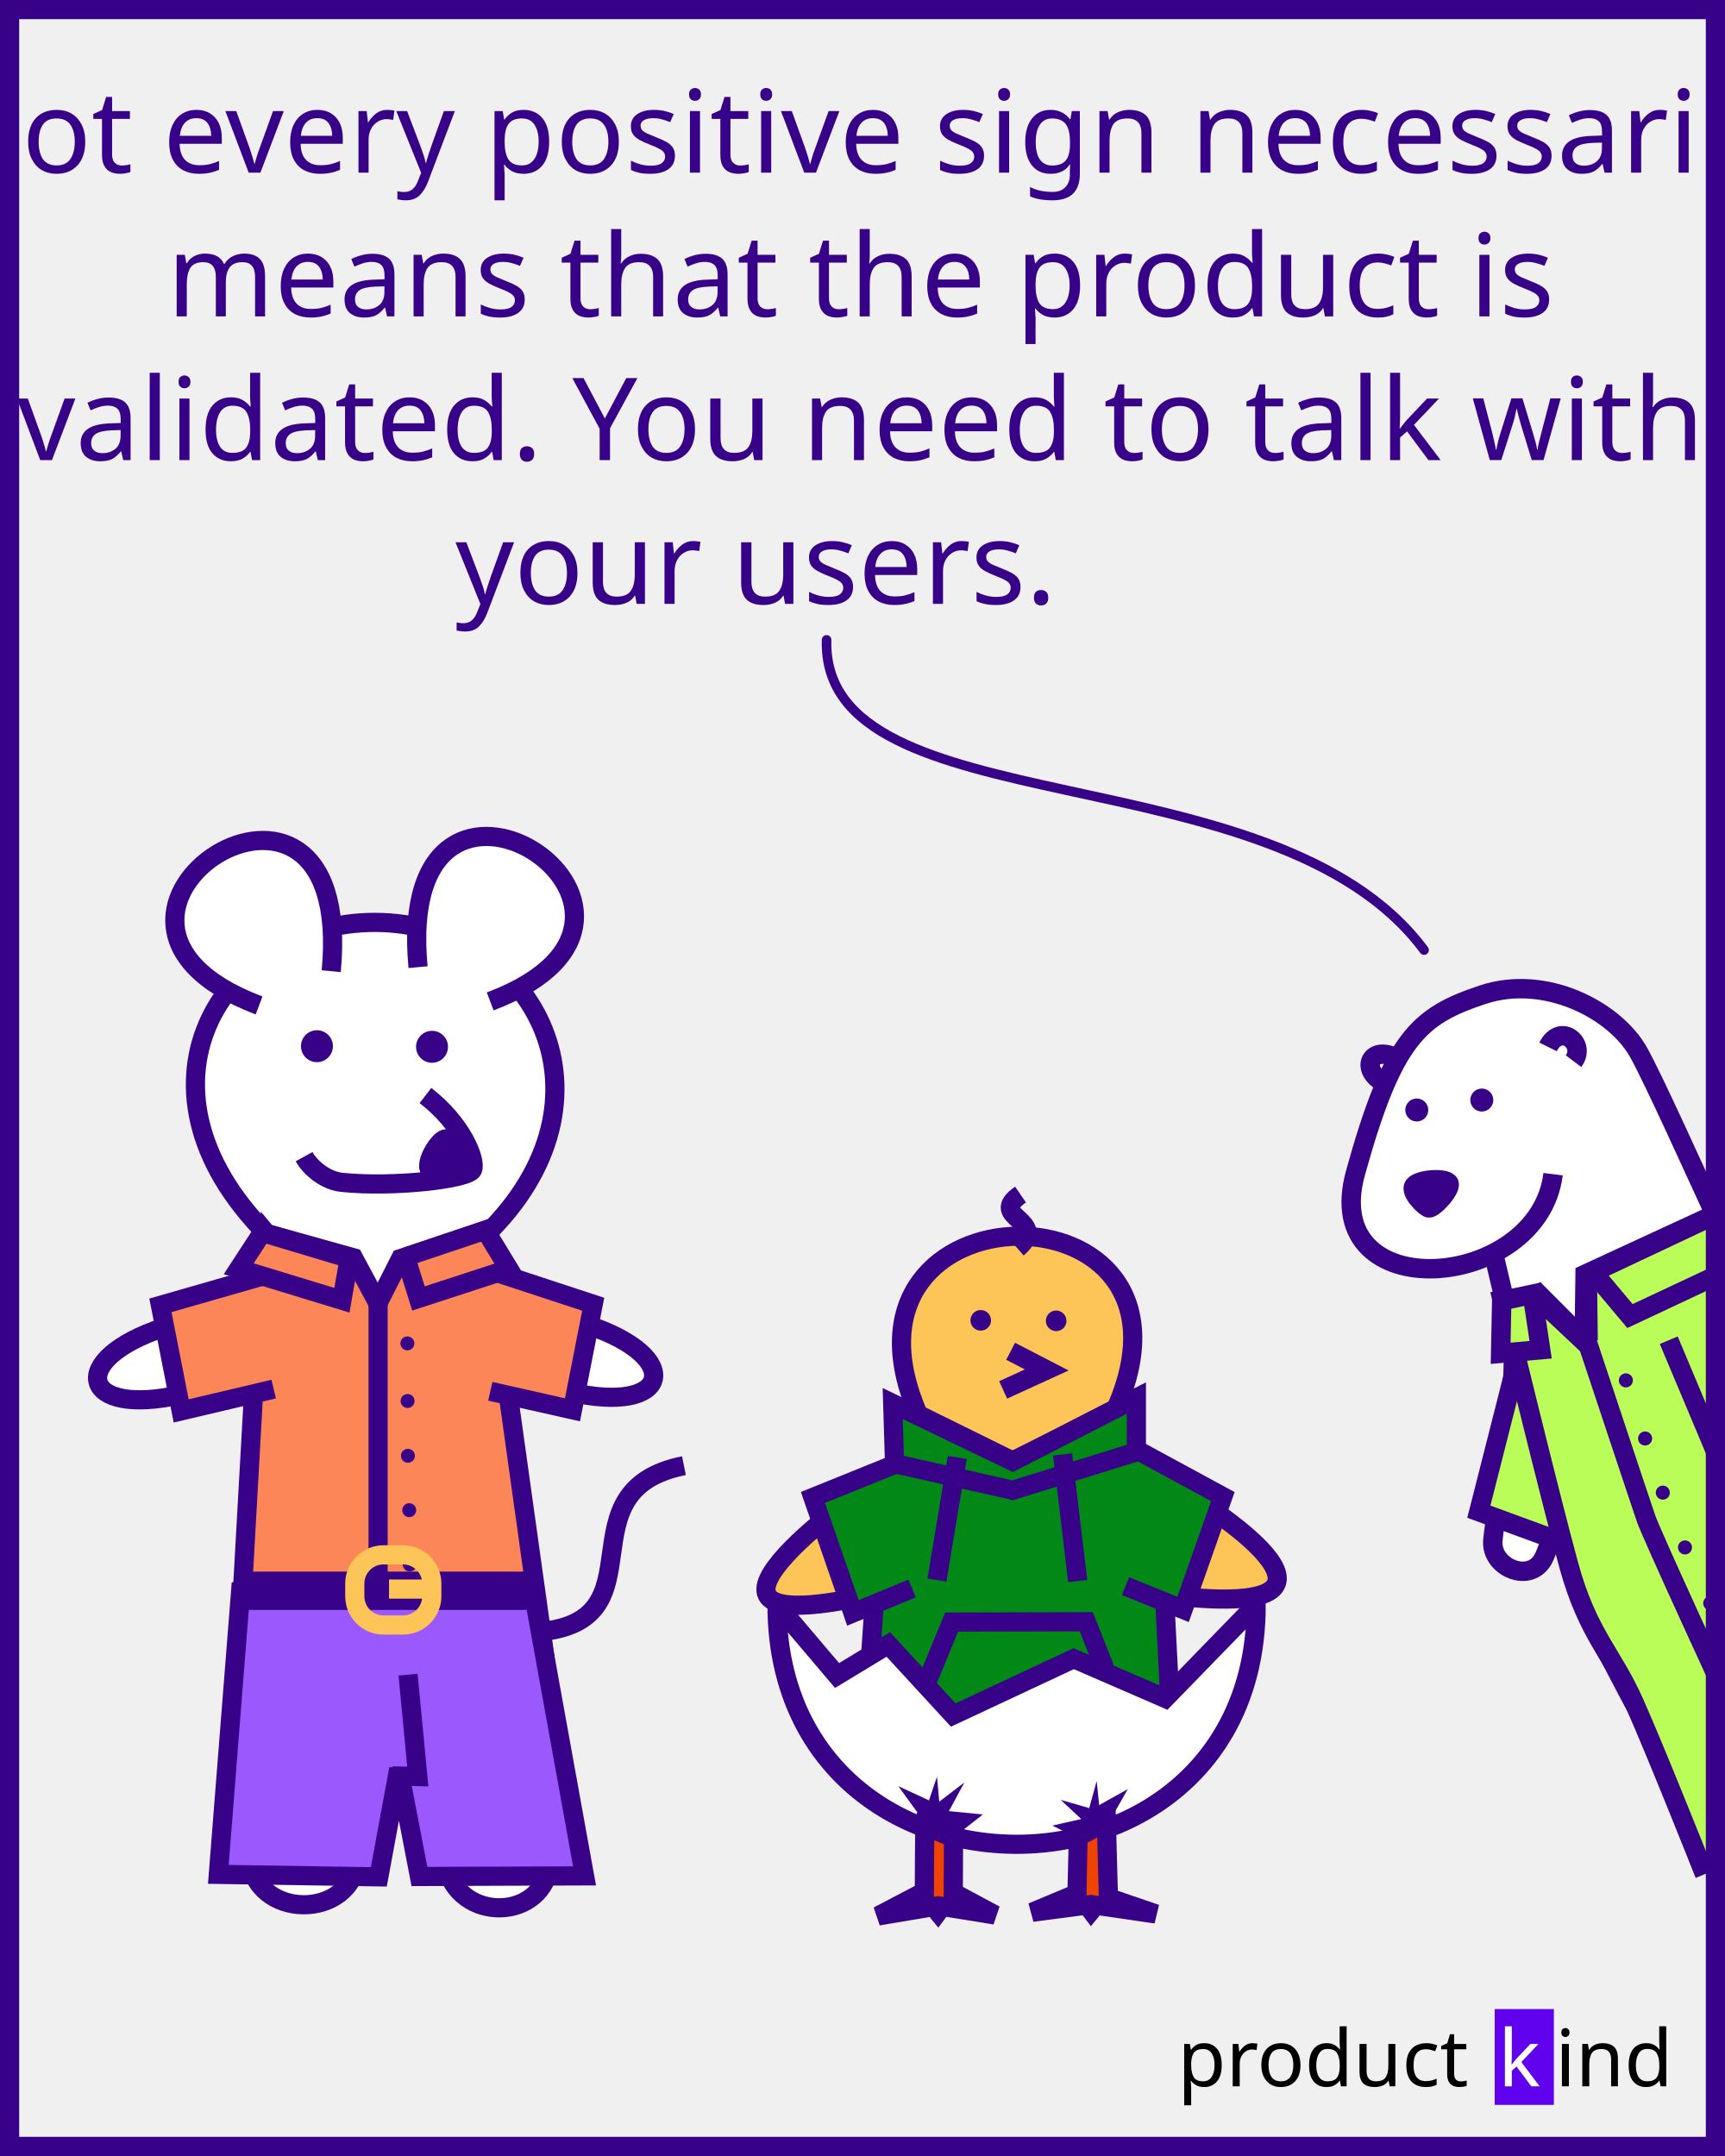
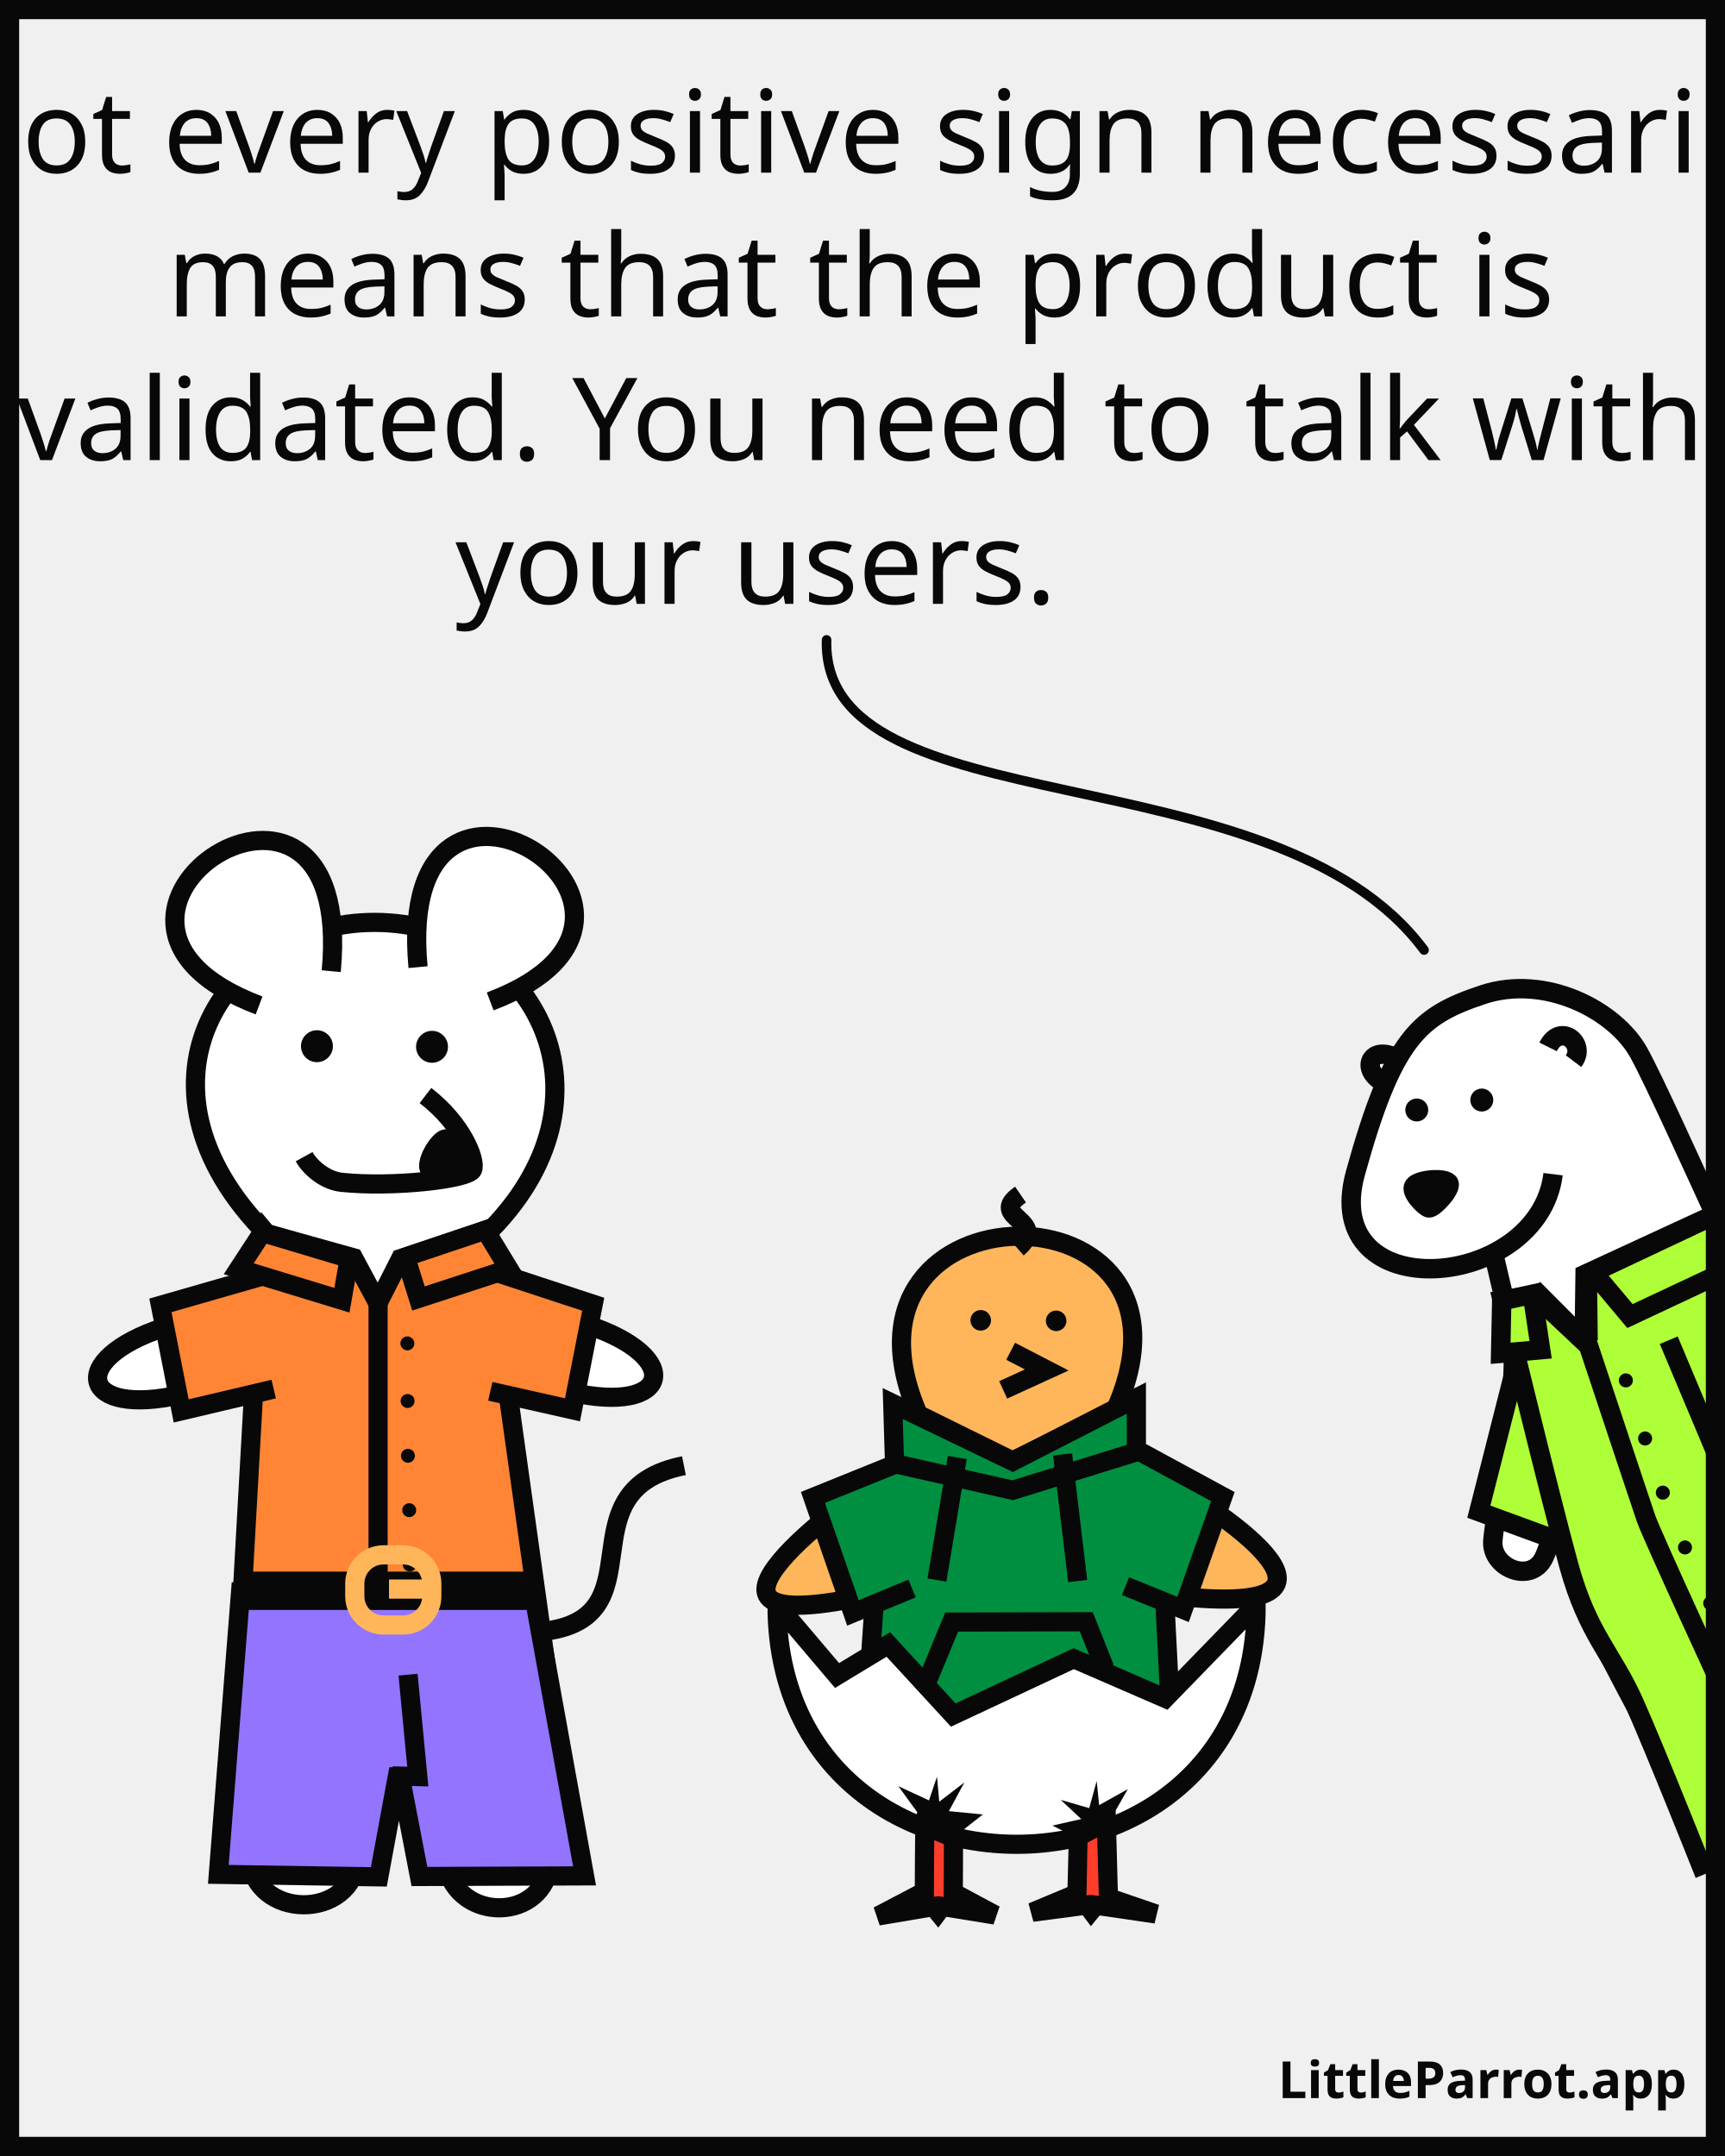
<svg xmlns="http://www.w3.org/2000/svg" width="1080" height="1350" viewBox="0 0 285.75 357.188" version="1.1" id="svg1">
  <defs id="defs1">
    <rect x="337.606" y="293.087" width="868.13" height="871.84" id="rect26" />
    <rect x="358.011" y="335.751" width="877.405" height="734.572" id="rect25" />
    <rect x="418.448" y="244.753" width="748.074" height="801.367" id="rect16" />
    <clipPath clipPathUnits="userSpaceOnUse" id="clipPath3">
-       <rect style="fill:#370188;stroke:#370188;stroke-width:3.175" id="rect4" width="387.914" height="225.631" x="-131.677" y="-44.13" ry="1.595" />
+       <rect style="fill:#080809;stroke:#080809;stroke-width:3.175" id="rect4" width="387.914" height="225.631" x="-131.677" y="-44.13" ry="1.595" />
    </clipPath>
    <clipPath clipPathUnits="userSpaceOnUse" id="clipPath1">
-       <rect style="fill:none;fill-opacity:1;fill-rule:nonzero;stroke:#370188;stroke-width:1;stroke-dasharray:none;stroke-opacity:1" id="rect1" width="89" height="111.5" x="-43.911" y="-23.921" transform="rotate(21.05642)" />
+       <rect style="fill:none;fill-opacity:1;fill-rule:nonzero;stroke:#080809;stroke-width:1;stroke-dasharray:none;stroke-opacity:1" id="rect1" width="89" height="111.5" x="-43.911" y="-23.921" transform="rotate(21.05642)" />
    </clipPath>
  </defs>
  <g id="layer1">
-     <g id="g1">
-       <rect width="9.802" height="15.875" rx="0" ry="0" fill="#6002ee" stroke-width="0" id="rect1-3-4-39-4-2-0-5-6" x="247.601" y="332.846" />
-       <text font-family="Montserrat" font-size="465.256px" font-weight="200" stroke-width="0" fill="#33333" id="text3-0-3-6-4-3-4-3-7-8" x="257.784" y="345.427" style="font-style:normal;font-variant:normal;font-weight:300;font-stretch:normal;font-size:13.077px;font-family:Montserrat;-inkscape-font-specification:'Montserrat Light'" transform="scale(0.9993897,1.000611)">
-         <tspan y="345.427" font-weight="200" stroke-width="0" id="tspan1-4-8-3-6-9-9-9-7-0" style="font-style:normal;font-variant:normal;font-weight:300;font-stretch:normal;font-size:13.077px;font-family:Montserrat;-inkscape-font-specification:'Montserrat Light'">ind</tspan>
-       </text>
-       <text font-family="Montserrat" font-size="618.11px" font-weight="200" stroke-width="0" fill="#33333" id="text3-0-3-0-0-5-3-3-2" x="248.337" y="345.427" style="font-style:normal;font-variant:normal;font-weight:300;font-stretch:normal;font-size:13.077px;font-family:Montserrat;-inkscape-font-specification:'Montserrat Light'" transform="scale(0.9993897,1.000611)">
-         <tspan y="345.427" font-weight="200" stroke-width="0" id="tspan1-4-8-6-2-1-2-5-9" style="font-style:normal;font-variant:normal;font-weight:300;font-stretch:normal;font-size:13.077px;font-family:Montserrat;-inkscape-font-specification:'Montserrat Light'">
-           <tspan style="font-style:normal;font-variant:normal;font-weight:300;font-stretch:normal;font-size:13.077px;font-family:Montserrat;-inkscape-font-specification:'Montserrat Light';fill:#ffffff;fill-opacity:1;stroke-width:0" id="tspan3-6-3-13-5-2-1-6-6">k</tspan>
-         </tspan>
-       </text>
-       <text dx="0" dy="0" font-family="Montserrat" font-size="465.256px" font-weight="200" stroke-width="0" fill="#33333" id="text3-0-3-6-8-4-0-8-9" x="195.177" y="345.427" style="font-style:normal;font-variant:normal;font-weight:300;font-stretch:normal;font-size:13.077px;font-family:Montserrat;-inkscape-font-specification:'Montserrat Light'" transform="scale(0.9993897,1.000611)">
-         <tspan y="345.427" font-weight="200" stroke-width="0" id="tspan1-4-8-3-9-0-0-6-9" style="font-style:normal;font-variant:normal;font-weight:300;font-stretch:normal;font-size:13.077px;font-family:Montserrat;-inkscape-font-specification:'Montserrat Light'">product</tspan>
-       </text>
-     </g>
    <g id="g2-5-7" transform="matrix(3.175,0,0,3.175,-1344.566,-592.0247)">
-       <text xml:space="preserve" style="font-style:normal;font-variant:normal;font-weight:normal;font-stretch:normal;font-size:19.05px;font-family:'Nanum Pen';-inkscape-font-specification:'Nanum Pen';text-align:center;letter-spacing:0px;word-spacing:0px;writing-mode:lr-tb;direction:ltr;text-anchor:middle;white-space:pre;inline-size:237.909;display:inline;fill:#370188;fill-opacity:1;stroke:none;stroke-width:1.587;stroke-linecap:round;stroke-dasharray:none;stroke-opacity:1" x="-18.781" y="156.497" id="text17-6-5-0-9-6-3" transform="matrix(0.3149606,0,0,0.3149606,474.3017,146.1847)">
+       <text xml:space="preserve" style="font-style:normal;font-variant:normal;font-weight:normal;font-stretch:normal;font-size:19.05px;font-family:'Nanum Pen';-inkscape-font-specification:'Nanum Pen';text-align:center;letter-spacing:0px;word-spacing:0px;writing-mode:lr-tb;direction:ltr;text-anchor:middle;white-space:pre;inline-size:237.909;display:inline;fill:#080809;fill-opacity:1;stroke:none;stroke-width:1.587;stroke-linecap:round;stroke-dasharray:none;stroke-opacity:1" x="-18.781" y="156.497" id="text17-6-5-0-9-6-3" transform="matrix(0.3149606,0,0,0.3149606,474.3017,146.1847)">
        <tspan x="-18.781" y="156.497" id="tspan8">Not every positive sign necessarily<tspan y="156.497" id="tspan9"> </tspan>
        </tspan>
        <tspan x="-18.781" y="180.309" id="tspan10">means that the product is<tspan y="180.309" id="tspan11"> </tspan>
        </tspan>
        <tspan x="-18.781" y="204.122" id="tspan12">validated. You need to talk with<tspan y="204.122" id="tspan13"> </tspan>
        </tspan>
        <tspan x="-18.781" y="227.934" id="tspan14">your users.</tspan>
      </text>
-       <path style="fill:none;fill-opacity:1;stroke:#370188;stroke-width:0.5;stroke-linecap:round;stroke-dasharray:none;stroke-opacity:1" d="m 497.785,236.038 c -7.808,-10.533 -31.451,-6.287 -31.174,-16.184" id="path13-1-9-2-1-7-8-0-7-8-3" />
+       <path style="fill:none;fill-opacity:1;stroke:#080809;stroke-width:0.5;stroke-linecap:round;stroke-dasharray:none;stroke-opacity:1" d="m 497.785,236.038 c -7.808,-10.533 -31.451,-6.287 -31.174,-16.184" id="path13-1-9-2-1-7-8-0-7-8-3" />
    </g>
    <g id="g2-2" transform="matrix(3.175,0,0,3.175,-84.26997,41.36756)">
-       <path style="fill:#ffffff;fill-opacity:1;fill-rule:nonzero;stroke:#370188;stroke-width:1;stroke-dasharray:none;stroke-opacity:1" d="m 57.185,56.105 c 5.101,1.677 4.371,4.719 -0.921,3.495" id="path61-9-5" />
-       <path style="fill:#ffffff;fill-opacity:1;fill-rule:nonzero;stroke:#370188;stroke-width:1;stroke-dasharray:none;stroke-opacity:1" d="m 35.094,56.237 c -5.101,1.677 -4.371,4.719 0.921,3.495" id="path61-93" />
-       <path style="fill:#ffffff;fill-opacity:1;fill-rule:nonzero;stroke:#370188;stroke-width:1;stroke-dasharray:none;stroke-opacity:1" d="m 40.558,51.464 c -8.042,-8 -2.097,-16.656 5.934,-16.355 7.911,0.297 12.715,9.19 5.357,16.332 1.214,7.864 3.175,22.212 3.348,32.968 -0.514,2.943 -5.09,2.828 -5.429,-0.452 -0.339,-3.28 -4.413,-3.761 -4.592,-0.053 -0.159,3.295 -5.452,3.28 -5.588,-0.06 -0.799,-5.496 0.335,-24.406 0.969,-32.381 z" id="path49-6" />
-       <path style="fill:#fd8658;fill-opacity:1;fill-rule:nonzero;stroke:#370188;stroke-width:1;stroke-dasharray:none;stroke-opacity:1" d="m 51.859,51.166 3.148,22.527 -16.021,-0.06 1.256,-22.358 4.741,1.326 1.276,2.374 1.169,-2.303 z" id="path56-7" />
-       <path style="fill:#fd8658;fill-opacity:1;fill-rule:nonzero;stroke:#370188;stroke-width:1;stroke-dasharray:none;stroke-opacity:1" d="m 41.329,53.242 -6.417,1.842 1.082,5.508 4.828,-1.139" id="path57-2" />
-       <path style="fill:#fd8658;fill-opacity:1;fill-rule:nonzero;stroke:#370188;stroke-width:1;stroke-dasharray:none;stroke-opacity:1" d="m 51.343,53.006 6.149,2.021 -1.082,5.508 -4.288,-0.966" id="path57-4-4" />
-       <path style="fill:#fd8658;fill-opacity:1;fill-rule:nonzero;stroke:#370188;stroke-width:1;stroke-dasharray:none;stroke-opacity:1" d="m 40.23,51.283 -1.233,1.891 5.384,1.644 0.381,-2.179 z" id="path58-4" />
-       <path style="fill:#fd8658;fill-opacity:1;fill-rule:nonzero;stroke:#370188;stroke-width:1;stroke-dasharray:none;stroke-opacity:1" d="m 47.698,52.557 4.163,-1.397 1.233,2.027 -4.72,1.537 z" id="path59-0" />
-       <path style="fill:#ffffff;fill-opacity:1;fill-rule:nonzero;stroke:#370188;stroke-width:1;stroke-dasharray:none;stroke-opacity:1" d="m 46.268,54.509 1e-5,18.845" id="path60-3" />
-       <circle style="fill:#370188;fill-opacity:1;stroke:#370188;stroke-width:0.251;stroke-opacity:1" id="path3-3-6-6-7-1" r="0.238" cy="68.606" cx="47.917" />
-       <circle style="fill:#370188;fill-opacity:1;stroke:#370188;stroke-width:0.251;stroke-opacity:1" id="path3-3-6-6-7-0-4" r="0.238" cy="62.934" cx="47.825" />
-       <circle style="fill:#370188;fill-opacity:1;stroke:#370188;stroke-width:0.251;stroke-opacity:1" id="path3-3-6-60-5-3-8" r="0.238" cy="65.772" cx="47.892" />
-       <circle style="fill:#370188;fill-opacity:1;stroke:#370188;stroke-width:0.251;stroke-opacity:1" id="path3-3-6-6-7-0-0-8" r="0.238" cy="57.069" cx="47.796" />
-       <circle style="fill:#370188;fill-opacity:1;stroke:#370188;stroke-width:0.251;stroke-opacity:1" id="path3-3-6-60-5-3-6-7" r="0.238" cy="60.075" cx="47.807" />
-       <circle style="fill:#370188;fill-opacity:1;stroke:none;stroke-width:3.975;stroke-dasharray:none;stroke-opacity:1" id="path9-5-7-5" cx="43.078" cy="41.562" r="0.833" />
-       <circle style="fill:#370188;fill-opacity:1;stroke:none;stroke-width:3.975;stroke-dasharray:none;stroke-opacity:1" id="path9-5-7-6-7" cx="49.082" cy="41.593" r="0.833" />
-       <path style="fill:#ffffff;fill-opacity:1;stroke:#370188;stroke-width:1;stroke-dasharray:none;stroke-opacity:1" d="m 48.74,44.136 c 1.911,1.47 2.653,3.356 2.461,3.864 -0.186,0.493 -4.154,0.945 -6.832,0.665 -0.857,-0.09 -1.644,-0.763 -1.961,-1.339" id="path7-6" />
-       <path style="fill:#370188;fill-opacity:1;stroke:#370188;stroke-width:1.026;stroke-dasharray:none;stroke-opacity:1" d="m 49.755,46.417 c -0.307,0.099 -0.879,0.963 -0.831,1.455 0.047,0.492 1.014,-0.061 1.014,-0.061 l 0.661,-0.18 -0.245,-0.733 c 0,0 -0.292,-0.58 -0.599,-0.481 z" id="path8-8" />
-       <path style="fill:#ffffff;fill-opacity:1;fill-rule:nonzero;stroke:#370188;stroke-width:1;stroke-dasharray:none;stroke-opacity:1" d="m 40.059,39.435 c -12.232,-4.611 5.081,-15.808 3.764,-1.788" id="path67" />
-       <path style="fill:#ffffff;fill-opacity:1;fill-rule:nonzero;stroke:#370188;stroke-width:1;stroke-dasharray:none;stroke-opacity:1" d="m 52.117,39.225 c 12.232,-4.611 -5.081,-15.808 -3.764,-1.788" id="path67-5" />
-       <path style="fill:#9a58fd;fill-opacity:1;fill-rule:nonzero;stroke:#370188;stroke-width:1;stroke-dasharray:none;stroke-opacity:1" d="m 37.933,84.775 8.373,0.13 1.039,-5.629 1.08,5.61 8.614,-0.032 -2.663,-14.724 -15.282,-0.093 z" id="path55-9" />
-       <path style="fill:#ffffff;fill-opacity:1;fill-rule:nonzero;stroke:#370188;stroke-width:2;stroke-dasharray:none;stroke-opacity:1" d="m 39.069,69.978 15.448,-10e-7" id="path69" />
-       <rect style="fill:none;fill-opacity:1;fill-rule:nonzero;stroke:#fdc458;stroke-width:1;stroke-dasharray:none;stroke-opacity:1" id="rect68" width="4.018" height="3.661" x="45.052" y="68.103" rx="1.5" />
-       <path style="fill:none;fill-opacity:1;fill-rule:nonzero;stroke:#fdc458;stroke-width:1;stroke-dasharray:none;stroke-opacity:1" d="m 46.838,69.889 h 2.054" id="path70" />
-       <path style="fill:none;fill-opacity:1;fill-rule:nonzero;stroke:#370188;stroke-width:1;stroke-dasharray:none;stroke-opacity:1" d="m 47.021,79.637 1.319,0.035 -0.509,-5.318" id="path71" />
-       <path style="fill:none;fill-opacity:1;fill-rule:nonzero;stroke:#370188;stroke-width:1;stroke-dasharray:none;stroke-opacity:1" d="m 54.723,72.114 c 6.407,-0.614 1.028,-7.368 7.502,-8.665" id="path72" />
+       <path style="fill:#ffffff;fill-opacity:1;fill-rule:nonzero;stroke:#080809;stroke-width:1;stroke-dasharray:none;stroke-opacity:1" d="m 57.185,56.105 c 5.101,1.677 4.371,4.719 -0.921,3.495" id="path61-9-5" />
+       <path style="fill:#ffffff;fill-opacity:1;fill-rule:nonzero;stroke:#080809;stroke-width:1;stroke-dasharray:none;stroke-opacity:1" d="m 35.094,56.237 c -5.101,1.677 -4.371,4.719 0.921,3.495" id="path61-93" />
+       <path style="fill:#ffffff;fill-opacity:1;fill-rule:nonzero;stroke:#080809;stroke-width:1;stroke-dasharray:none;stroke-opacity:1" d="m 40.558,51.464 c -8.042,-8 -2.097,-16.656 5.934,-16.355 7.911,0.297 12.715,9.19 5.357,16.332 1.214,7.864 3.175,22.212 3.348,32.968 -0.514,2.943 -5.09,2.828 -5.429,-0.452 -0.339,-3.28 -4.413,-3.761 -4.592,-0.053 -0.159,3.295 -5.452,3.28 -5.588,-0.06 -0.799,-5.496 0.335,-24.406 0.969,-32.381 z" id="path49-6" />
+       <path style="fill:#ff8535;fill-opacity:1;fill-rule:nonzero;stroke:#080809;stroke-width:1;stroke-dasharray:none;stroke-opacity:1" d="m 51.859,51.166 3.148,22.527 -16.021,-0.06 1.256,-22.358 4.741,1.326 1.276,2.374 1.169,-2.303 z" id="path56-7" />
+       <path style="fill:#ff8535;fill-opacity:1;fill-rule:nonzero;stroke:#080809;stroke-width:1;stroke-dasharray:none;stroke-opacity:1" d="m 41.329,53.242 -6.417,1.842 1.082,5.508 4.828,-1.139" id="path57-2" />
+       <path style="fill:#ff8535;fill-opacity:1;fill-rule:nonzero;stroke:#080809;stroke-width:1;stroke-dasharray:none;stroke-opacity:1" d="m 51.343,53.006 6.149,2.021 -1.082,5.508 -4.288,-0.966" id="path57-4-4" />
+       <path style="fill:#ff8535;fill-opacity:1;fill-rule:nonzero;stroke:#080809;stroke-width:1;stroke-dasharray:none;stroke-opacity:1" d="m 40.23,51.283 -1.233,1.891 5.384,1.644 0.381,-2.179 z" id="path58-4" />
+       <path style="fill:#ff8535;fill-opacity:1;fill-rule:nonzero;stroke:#080809;stroke-width:1;stroke-dasharray:none;stroke-opacity:1" d="m 47.698,52.557 4.163,-1.397 1.233,2.027 -4.72,1.537 z" id="path59-0" />
+       <path style="fill:#ffffff;fill-opacity:1;fill-rule:nonzero;stroke:#080809;stroke-width:1;stroke-dasharray:none;stroke-opacity:1" d="m 46.268,54.509 1e-5,18.845" id="path60-3" />
+       <circle style="fill:#080809;fill-opacity:1;stroke:#080809;stroke-width:0.251;stroke-opacity:1" id="path3-3-6-6-7-1" r="0.238" cy="68.606" cx="47.917" />
+       <circle style="fill:#080809;fill-opacity:1;stroke:#080809;stroke-width:0.251;stroke-opacity:1" id="path3-3-6-6-7-0-4" r="0.238" cy="62.934" cx="47.825" />
+       <circle style="fill:#080809;fill-opacity:1;stroke:#080809;stroke-width:0.251;stroke-opacity:1" id="path3-3-6-60-5-3-8" r="0.238" cy="65.772" cx="47.892" />
+       <circle style="fill:#080809;fill-opacity:1;stroke:#080809;stroke-width:0.251;stroke-opacity:1" id="path3-3-6-6-7-0-0-8" r="0.238" cy="57.069" cx="47.796" />
+       <circle style="fill:#080809;fill-opacity:1;stroke:#080809;stroke-width:0.251;stroke-opacity:1" id="path3-3-6-60-5-3-6-7" r="0.238" cy="60.075" cx="47.807" />
+       <circle style="fill:#080809;fill-opacity:1;stroke:none;stroke-width:3.975;stroke-dasharray:none;stroke-opacity:1" id="path9-5-7-5" cx="43.078" cy="41.562" r="0.833" />
+       <circle style="fill:#080809;fill-opacity:1;stroke:none;stroke-width:3.975;stroke-dasharray:none;stroke-opacity:1" id="path9-5-7-6-7" cx="49.082" cy="41.593" r="0.833" />
+       <path style="fill:#ffffff;fill-opacity:1;stroke:#080809;stroke-width:1;stroke-dasharray:none;stroke-opacity:1" d="m 48.74,44.136 c 1.911,1.47 2.653,3.356 2.461,3.864 -0.186,0.493 -4.154,0.945 -6.832,0.665 -0.857,-0.09 -1.644,-0.763 -1.961,-1.339" id="path7-6" />
+       <path style="fill:#080809;fill-opacity:1;stroke:#080809;stroke-width:1.026;stroke-dasharray:none;stroke-opacity:1" d="m 49.755,46.417 c -0.307,0.099 -0.879,0.963 -0.831,1.455 0.047,0.492 1.014,-0.061 1.014,-0.061 l 0.661,-0.18 -0.245,-0.733 c 0,0 -0.292,-0.58 -0.599,-0.481 z" id="path8-8" />
+       <path style="fill:#ffffff;fill-opacity:1;fill-rule:nonzero;stroke:#080809;stroke-width:1;stroke-dasharray:none;stroke-opacity:1" d="m 40.059,39.435 c -12.232,-4.611 5.081,-15.808 3.764,-1.788" id="path67" />
+       <path style="fill:#ffffff;fill-opacity:1;fill-rule:nonzero;stroke:#080809;stroke-width:1;stroke-dasharray:none;stroke-opacity:1" d="m 52.117,39.225 c 12.232,-4.611 -5.081,-15.808 -3.764,-1.788" id="path67-5" />
+       <path style="fill:#9374ff;fill-opacity:1;fill-rule:nonzero;stroke:#080809;stroke-width:1;stroke-dasharray:none;stroke-opacity:1" d="m 37.933,84.775 8.373,0.13 1.039,-5.629 1.08,5.61 8.614,-0.032 -2.663,-14.724 -15.282,-0.093 z" id="path55-9" />
+       <path style="fill:#ffffff;fill-opacity:1;fill-rule:nonzero;stroke:#080809;stroke-width:2;stroke-dasharray:none;stroke-opacity:1" d="m 39.069,69.978 15.448,-10e-7" id="path69" />
+       <rect style="fill:none;fill-opacity:1;fill-rule:nonzero;stroke:#ffb65b;stroke-width:1;stroke-dasharray:none;stroke-opacity:1" id="rect68" width="4.018" height="3.661" x="45.052" y="68.103" rx="1.5" />
+       <path style="fill:none;fill-opacity:1;fill-rule:nonzero;stroke:#ffb65b;stroke-width:1;stroke-dasharray:none;stroke-opacity:1" d="m 46.838,69.889 h 2.054" id="path70" />
+       <path style="fill:none;fill-opacity:1;fill-rule:nonzero;stroke:#080809;stroke-width:1;stroke-dasharray:none;stroke-opacity:1" d="m 47.021,79.637 1.319,0.035 -0.509,-5.318" id="path71" />
+       <path style="fill:none;fill-opacity:1;fill-rule:nonzero;stroke:#080809;stroke-width:1;stroke-dasharray:none;stroke-opacity:1" d="m 54.723,72.114 c 6.407,-0.614 1.028,-7.368 7.502,-8.665" id="path72" />
    </g>
    <g id="g2" transform="matrix(3.175,0,0,3.175,15.49064,75.15448)">
-       <path style="fill:#018816;fill-opacity:1;stroke:#370188;stroke-width:1;stroke-dasharray:none;stroke-opacity:1" d="m 40.908,57.404 -0.771,11.231 16.226,0.436 -0.637,-12.471 z" id="path25-4" />
-       <path style="fill:#ffffff;fill-opacity:1;stroke:#370188;stroke-width:1;stroke-dasharray:none;stroke-opacity:1" d="m 35.661,60.065 c 0,4.987 2.239,8.481 5.377,10.484 0.747,0.476 1.544,0.869 2.374,1.176 7.344,2.72 17.256,-1.167 17.248,-11.66 l -4.746,4.884 -4.772,-2.071 -6.286,2.942 -3.388,-3.682 -2.674,1.62 z" id="path1-8" />
-       <path style="fill:#370189;fill-opacity:1;stroke:#370188;stroke-width:0;stroke-dasharray:none;stroke-opacity:1" d="m 43.197,71.194 -1.205,-1.661 1.597,0.741 0.418,-1.237 0.119,1.305 1.313,-1.008 -0.811,1.501 1.774,0.172 -1.163,0.913 z" id="path3-2" />
-       <path style="fill:#370189;fill-opacity:1;stroke:#370188;stroke-width:0;stroke-dasharray:none;stroke-opacity:1" d="m 53.007,71.363 0.956,-1.678 -1.495,0.836 -0.129,-1.259 -0.389,1.415 -1.488,-0.43 1.074,1 -1.506,0.341 1.418,0.719 z" id="path3-1-5" />
-       <path style="fill:#ee4302;fill-opacity:1;stroke:#370188;stroke-width:1;stroke-dasharray:none;stroke-opacity:1" d="m 43.384,71.613 c -0.029,0.261 -0.035,3.427 -0.035,3.427 l -2.412,1.264 2.888,-0.488 0.234,0.286 0.221,-0.294 2.757,0.446 -2.181,-1.169 c 0,0 0.022,-2.829 0.004,-2.867 z" id="path7-8" />
-       <path style="fill:#ee4302;fill-opacity:1;stroke:#370188;stroke-width:1;stroke-dasharray:none;stroke-opacity:1" d="m 52.845,71.381 0.107,3.971 2.479,0.848 -3.143,-0.458 -0.234,0.286 -0.221,-0.294 -2.859,0.378 2.336,-0.977 c 0,0 0.052,-2.899 0.057,-2.959 z" id="path7-4-0" />
-       <path style="fill:none;fill-opacity:1;stroke:#370188;stroke-width:1;stroke-dasharray:none;stroke-opacity:1" d="m 43.541,63.954 1.23,-2.985 7.025,-0.017 0.962,2.422" id="path19-60" />
-       <path style="fill:#fdc458;fill-opacity:1;stroke:#370188;stroke-width:1;stroke-dasharray:none;stroke-opacity:1" d="m 39.874,54.271 c 0,0 -12.117,8.57 2.191,4.91 z" id="path17-0" />
-       <path style="fill:#fdc458;fill-opacity:1;stroke:#370188;stroke-width:1;stroke-dasharray:none;stroke-opacity:1" d="m 57.591,54.598 c 0,0 10.804,6.674 -2.373,4.858 z" id="path16-7" />
-       <path style="fill:#fdc458;fill-opacity:1;stroke:#370188;stroke-width:1;stroke-dasharray:none;stroke-opacity:1" d="m 53.301,49.937 c 5.488,-12.265 -15.632,-12.077 -10.265,0.203 l 4.911,2.424 z" id="path23-5" />
-       <path style="fill:#018816;fill-opacity:1;stroke:#370188;stroke-width:1;stroke-dasharray:none;stroke-opacity:1" d="m 42.708,59.217 -3.087,1.275 -2.086,-6.027 4.259,-1.721 -0.096,-3.178 6.26,3.017 6.453,-3.306 v 2.697 l 4.511,2.448 -2.076,5.887 -3.002,-1.215" id="path12-0" />
-       <circle style="fill:#370188;fill-opacity:1;stroke:none;stroke-width:2.562;stroke-dasharray:none;stroke-opacity:1" id="path9-8" cx="46.29" cy="45.224" r="0.537" />
-       <circle style="fill:#370188;fill-opacity:1;stroke:none;stroke-width:2.562;stroke-dasharray:none;stroke-opacity:1" id="path9-4" cx="50.225" cy="45.251" r="0.537" />
-       <path style="fill:none;fill-opacity:1;stroke:#370188;stroke-width:1;stroke-dasharray:none;stroke-opacity:1" d="m 41.699,52.679 6.26,1.412 6.613,-2.054" id="path22-1" />
-       <path style="fill:none;fill-opacity:1;stroke:#370188;stroke-width:1;stroke-dasharray:none;stroke-opacity:1" d="m 45.067,52.381 -1.062,6.396" id="path10-79" />
-       <path style="fill:none;fill-opacity:1;stroke:#370188;stroke-width:1;stroke-dasharray:none;stroke-opacity:1" d="m 50.56,52.221 0.788,6.607" id="path11-71" />
-       <path style="fill:none;fill-opacity:1;stroke:#370188;stroke-width:1;stroke-dasharray:none;stroke-opacity:1" d="m 47.85,46.839 1.884,0.975 -2.274,1.04" id="path24-70" />
-       <path style="fill:none;fill-opacity:1;stroke:#370188;stroke-width:1;stroke-dasharray:none;stroke-opacity:1" d="m 48.201,41.463 c 1.703,-1.483 -1.593,-1.593 0.165,-2.801" id="path26-0" />
+       <path style="fill:#008f40;fill-opacity:1;stroke:#080809;stroke-width:1;stroke-dasharray:none;stroke-opacity:1" d="m 40.908,57.404 -0.771,11.231 16.226,0.436 -0.637,-12.471 z" id="path25-4" />
+       <path style="fill:#ffffff;fill-opacity:1;stroke:#080809;stroke-width:1;stroke-dasharray:none;stroke-opacity:1" d="m 35.661,60.065 c 0,4.987 2.239,8.481 5.377,10.484 0.747,0.476 1.544,0.869 2.374,1.176 7.344,2.72 17.256,-1.167 17.248,-11.66 l -4.746,4.884 -4.772,-2.071 -6.286,2.942 -3.388,-3.682 -2.674,1.62 z" id="path1-8" />
+       <path style="fill:#080809;fill-opacity:1;stroke:#080809;stroke-width:0;stroke-dasharray:none;stroke-opacity:1" d="m 43.197,71.194 -1.205,-1.661 1.597,0.741 0.418,-1.237 0.119,1.305 1.313,-1.008 -0.811,1.501 1.774,0.172 -1.163,0.913 z" id="path3-2" />
+       <path style="fill:#080809;fill-opacity:1;stroke:#080809;stroke-width:0;stroke-dasharray:none;stroke-opacity:1" d="m 53.007,71.363 0.956,-1.678 -1.495,0.836 -0.129,-1.259 -0.389,1.415 -1.488,-0.43 1.074,1 -1.506,0.341 1.418,0.719 z" id="path3-1-5" />
+       <path style="fill:#ff3d2b;fill-opacity:1;stroke:#080809;stroke-width:1;stroke-dasharray:none;stroke-opacity:1" d="m 43.384,71.613 c -0.029,0.261 -0.035,3.427 -0.035,3.427 l -2.412,1.264 2.888,-0.488 0.234,0.286 0.221,-0.294 2.757,0.446 -2.181,-1.169 c 0,0 0.022,-2.829 0.004,-2.867 z" id="path7-8" />
+       <path style="fill:#ff3d2b;fill-opacity:1;stroke:#080809;stroke-width:1;stroke-dasharray:none;stroke-opacity:1" d="m 52.845,71.381 0.107,3.971 2.479,0.848 -3.143,-0.458 -0.234,0.286 -0.221,-0.294 -2.859,0.378 2.336,-0.977 c 0,0 0.052,-2.899 0.057,-2.959 z" id="path7-4-0" />
+       <path style="fill:none;fill-opacity:1;stroke:#080809;stroke-width:1;stroke-dasharray:none;stroke-opacity:1" d="m 43.541,63.954 1.23,-2.985 7.025,-0.017 0.962,2.422" id="path19-60" />
+       <path style="fill:#ffb65b;fill-opacity:1;stroke:#080809;stroke-width:1;stroke-dasharray:none;stroke-opacity:1" d="m 39.874,54.271 c 0,0 -12.117,8.57 2.191,4.91 z" id="path17-0" />
+       <path style="fill:#ffb65b;fill-opacity:1;stroke:#080809;stroke-width:1;stroke-dasharray:none;stroke-opacity:1" d="m 57.591,54.598 c 0,0 10.804,6.674 -2.373,4.858 z" id="path16-7" />
+       <path style="fill:#ffb65b;fill-opacity:1;stroke:#080809;stroke-width:1;stroke-dasharray:none;stroke-opacity:1" d="m 53.301,49.937 c 5.488,-12.265 -15.632,-12.077 -10.265,0.203 l 4.911,2.424 z" id="path23-5" />
+       <path style="fill:#008f40;fill-opacity:1;stroke:#080809;stroke-width:1;stroke-dasharray:none;stroke-opacity:1" d="m 42.708,59.217 -3.087,1.275 -2.086,-6.027 4.259,-1.721 -0.096,-3.178 6.26,3.017 6.453,-3.306 v 2.697 l 4.511,2.448 -2.076,5.887 -3.002,-1.215" id="path12-0" />
+       <circle style="fill:#080809;fill-opacity:1;stroke:none;stroke-width:2.562;stroke-dasharray:none;stroke-opacity:1" id="path9-8" cx="46.29" cy="45.224" r="0.537" />
+       <circle style="fill:#080809;fill-opacity:1;stroke:none;stroke-width:2.562;stroke-dasharray:none;stroke-opacity:1" id="path9-4" cx="50.225" cy="45.251" r="0.537" />
+       <path style="fill:none;fill-opacity:1;stroke:#080809;stroke-width:1;stroke-dasharray:none;stroke-opacity:1" d="m 41.699,52.679 6.26,1.412 6.613,-2.054" id="path22-1" />
+       <path style="fill:none;fill-opacity:1;stroke:#080809;stroke-width:1;stroke-dasharray:none;stroke-opacity:1" d="m 45.067,52.381 -1.062,6.396" id="path10-79" />
+       <path style="fill:none;fill-opacity:1;stroke:#080809;stroke-width:1;stroke-dasharray:none;stroke-opacity:1" d="m 50.56,52.221 0.788,6.607" id="path11-71" />
+       <path style="fill:none;fill-opacity:1;stroke:#080809;stroke-width:1;stroke-dasharray:none;stroke-opacity:1" d="m 47.85,46.839 1.884,0.975 -2.274,1.04" id="path24-70" />
+       <path style="fill:none;fill-opacity:1;stroke:#080809;stroke-width:1;stroke-dasharray:none;stroke-opacity:1" d="m 48.201,41.463 c 1.703,-1.483 -1.593,-1.593 0.165,-2.801" id="path26-0" />
    </g>
    <g id="g2-9" transform="matrix(2.962996,-1.140736,1.140736,2.962996,141.0036,77.53627)" clip-path="url(#clipPath1)">
-       <path style="fill:#ffffff;fill-opacity:1;stroke:#370188;stroke-width:1.013;stroke-dasharray:none;stroke-opacity:1" d="m 15.999,54.235 c -0.392,2.574 -4.251,8.736 -4.866,10.023 -0.615,1.287 1.015,2.823 2.134,1.816 1.119,-1.007 4.966,-6.641 5.47,-8.6" id="path5-1-2-1-7" />
-       <path style="fill:#ffffff;fill-opacity:1;stroke:#370188;stroke-width:1.013;stroke-dasharray:none;stroke-opacity:1" d="m 29.343,67.538 c 0.257,2.058 1.42,6.684 3.824,9.493 1.931,2.257 4.587,2.671 5.924,3.402 3.079,1.684 2.132,4.422 -0.608,3.724 -3.994,-1.017 -10.027,-2.194 -9.749,-4.978" id="path2-4-2-5-8-3" />
-       <path style="fill:#bbfd58;fill-opacity:1;stroke:#370188;stroke-width:1.013;stroke-dasharray:none;stroke-opacity:1" d="m 15.543,56.164 -4.549,6.424 3.511,3.072" id="path13-6-7-6-8" />
-       <path style="fill:#ffffff;fill-opacity:1;stroke:#370188;stroke-width:1.013;stroke-dasharray:none;stroke-opacity:1" d="m 14.377,39.877 c -0.939,-1.153 0.227,-2.106 1.197,-0.791" id="path15-0-5-6-6-1" />
-       <path style="fill:#ffffff;fill-opacity:1;stroke:#370188;stroke-width:1.013;stroke-dasharray:none;stroke-opacity:1" d="m 20.936,47.545 c -2.918,5.453 -13.977,2.15 -9.6,-3.763 4.377,-5.913 6.067,-6.451 9.523,-6.297 3.456,0.154 6.186,3.25 6.528,5.76 0.45,3.306 1.048,18.649 1.816,23.18 0.629,3.712 -0.25,10.737 -0.656,14.688 -0.089,0.871 -0.156,1.593 -0.178,2.097 -0.14,3.172 -4.225,3.41 -4.454,0.23 -0.17,-2.356 -3.177,-1.956 -3.272,0 -0.142,2.922 -4.341,2.874 -4.594,-0.082 -0.293,-3.431 -1.944,-12.819 -1.622,-16.447 0.306,-3.456 2.131,-16.677 2.131,-16.677 v 0" id="path1-2-4-7-1-7" />
-       <circle style="fill:#370188;fill-opacity:1;stroke:#370188;stroke-width:0.253;stroke-opacity:1" id="path3-29-2-0" cx="15.502" cy="41.863" r="0.473" />
-       <circle style="fill:#370188;fill-opacity:1;stroke:#370188;stroke-width:0.253;stroke-opacity:1" id="path3-3-5-9-1" cx="18.855" cy="42.598" r="0.473" />
-       <path style="fill:#370188;fill-opacity:1;stroke:#370188;stroke-width:1.013;stroke-dasharray:none;stroke-opacity:1" d="m 13.946,45.502 c 0.335,-0.217 1.581,0.147 1.739,0.489 0.148,0.32 -1.203,0.997 -1.431,0.869 -0.167,-0.094 -0.643,-1.141 -0.308,-1.358 z" id="path4-2-3-9-6" />
-       <path style="fill:#bbfd58;fill-opacity:1;stroke:#370188;stroke-width:1.013;stroke-dasharray:none;stroke-opacity:1" d="m 29.132,75.218 c -0.107,1.678 -0.313,8.723 -0.313,8.723 l -6.033,-0.183 -0.627,-1.881 -0.548,1.907 -6.425,0.183 c 0,0 -0.067,-6.296 -0.209,-9.141 -0.142,-2.845 -0.98,-4.206 -0.611,-7.925 0.369,-3.719 1.731,-14.178 1.731,-14.178 l 1.665,0.357 1.547,3.212 1.309,-3.272 7.316,-0.476 c 0,0 0.547,9.567 1.311,14.097 0.764,4.531 0.105,5.503 0.041,6.418 -0.064,0.914 -0.045,0.48 -0.153,2.158 z" id="path14-0-7-8-2" />
-       <path style="fill:#ffffff;fill-opacity:1;stroke:#370188;stroke-width:1.013;stroke-dasharray:none;stroke-opacity:1" d="m 28.273,56.108 c 0.218,3.178 -0.489,9.568 -0.618,10.836 -0.174,1.711 -2.407,2.09 -2.756,0.043 -0.348,-2.046 -0.49,-8.587 -0.49,-8.587" id="path6-86-3-4-3" />
-       <path style="fill:#ffffff;fill-opacity:1;stroke:#370188;stroke-width:1.013;stroke-dasharray:none;stroke-opacity:1" d="m 20.839,52.752 -1.314,3.542" id="path10-5-4-0-6-1" />
-       <path style="fill:#bbfd58;fill-opacity:1;stroke:#370188;stroke-width:1.013;stroke-dasharray:none;stroke-opacity:1" d="m 22.019,55.894 -0.968,-2.82 6.955,-0.508 0.832,2.842 z" id="path7-1-7-2-3-4" />
-       <path style="fill:#ffffff;fill-opacity:1;stroke:#370188;stroke-width:1.013;stroke-dasharray:none;stroke-opacity:1" d="m 19.428,56.383 -1.604,-3.631" id="path9-9-9-5-8-8" />
-       <path style="fill:#bbfd58;fill-opacity:1;stroke:#370188;stroke-width:1.013;stroke-dasharray:none;stroke-opacity:1" d="m 16.06,52.75 1.612,0.251 -0.634,2.858 -2.013,-0.575 z" id="path8-9-5-7-9-9" />
-       <path style="fill:#bbfd58;fill-opacity:1;stroke:#370188;stroke-width:1.013;stroke-dasharray:none;stroke-opacity:1" d="m 23.455,57.798 0.237,7.777 4.736,-0.961 -0.219,-8.532" id="path12-2-2-7-8-2" />
-       <path style="fill:#bbfd58;fill-opacity:1;stroke:#370188;stroke-width:1.013;stroke-dasharray:none;stroke-opacity:1" d="m 19.458,56.235 c 0,0 -0.419,8.893 -0.451,9.827 -0.032,0.934 0.586,10.432 0.586,10.432 l 1.648,-0.127" id="path11-7-9-4-2-3" />
-       <circle style="fill:#370188;fill-opacity:1;stroke:#370188;stroke-width:0.253;stroke-opacity:1" id="path3-3-6-16-4-6-1" r="0.24" cy="58.95" cx="20.614" />
-       <circle style="fill:#370188;fill-opacity:1;stroke:#370188;stroke-width:0.253;stroke-opacity:1" id="path3-3-6-9-41-1-0-5" r="0.24" cy="62.14" cx="20.461" />
-       <circle style="fill:#370188;fill-opacity:1;stroke:#370188;stroke-width:0.253;stroke-opacity:1" id="path3-3-6-2-6-2-9-0" r="0.24" cy="65.109" cx="20.309" />
-       <circle style="fill:#370188;fill-opacity:1;stroke:#370188;stroke-width:0.253;stroke-opacity:1" id="path3-3-6-1-3-7-6-7" r="0.24" cy="68.193" cx="20.361" />
-       <circle style="fill:#370188;fill-opacity:1;stroke:#370188;stroke-width:0.253;stroke-opacity:1" id="path3-3-6-6-9-8-5-4" r="0.24" cy="71.386" cx="20.542" />
-       <circle style="fill:#370188;fill-opacity:1;stroke:#370188;stroke-width:0.253;stroke-opacity:1" id="path3-3-6-60-59-6-9-2" r="0.24" cy="74.471" cx="20.721" />
-       <path style="fill:#ffffff;fill-opacity:1;stroke:#370188;stroke-width:1.013;stroke-dasharray:none;stroke-opacity:1" d="m 23.077,41.252 c 1.062,-0.973 1.935,0.569 0.973,1.172" id="path15-1-0-5-7" />
+       <path style="fill:#ffffff;fill-opacity:1;stroke:#080809;stroke-width:1.013;stroke-dasharray:none;stroke-opacity:1" d="m 15.999,54.235 c -0.392,2.574 -4.251,8.736 -4.866,10.023 -0.615,1.287 1.015,2.823 2.134,1.816 1.119,-1.007 4.966,-6.641 5.47,-8.6" id="path5-1-2-1-7" />
+       <path style="fill:#ffffff;fill-opacity:1;stroke:#080809;stroke-width:1.013;stroke-dasharray:none;stroke-opacity:1" d="m 29.343,67.538 c 0.257,2.058 1.42,6.684 3.824,9.493 1.931,2.257 4.587,2.671 5.924,3.402 3.079,1.684 2.132,4.422 -0.608,3.724 -3.994,-1.017 -10.027,-2.194 -9.749,-4.978" id="path2-4-2-5-8-3" />
+       <path style="fill:#aeff37;fill-opacity:1;stroke:#080809;stroke-width:1.013;stroke-dasharray:none;stroke-opacity:1" d="m 15.543,56.164 -4.549,6.424 3.511,3.072" id="path13-6-7-6-8" />
+       <path style="fill:#ffffff;fill-opacity:1;stroke:#080809;stroke-width:1.013;stroke-dasharray:none;stroke-opacity:1" d="m 14.377,39.877 c -0.939,-1.153 0.227,-2.106 1.197,-0.791" id="path15-0-5-6-6-1" />
+       <path style="fill:#ffffff;fill-opacity:1;stroke:#080809;stroke-width:1.013;stroke-dasharray:none;stroke-opacity:1" d="m 20.936,47.545 c -2.918,5.453 -13.977,2.15 -9.6,-3.763 4.377,-5.913 6.067,-6.451 9.523,-6.297 3.456,0.154 6.186,3.25 6.528,5.76 0.45,3.306 1.048,18.649 1.816,23.18 0.629,3.712 -0.25,10.737 -0.656,14.688 -0.089,0.871 -0.156,1.593 -0.178,2.097 -0.14,3.172 -4.225,3.41 -4.454,0.23 -0.17,-2.356 -3.177,-1.956 -3.272,0 -0.142,2.922 -4.341,2.874 -4.594,-0.082 -0.293,-3.431 -1.944,-12.819 -1.622,-16.447 0.306,-3.456 2.131,-16.677 2.131,-16.677 v 0" id="path1-2-4-7-1-7" />
+       <circle style="fill:#080809;fill-opacity:1;stroke:#080809;stroke-width:0.253;stroke-opacity:1" id="path3-29-2-0" cx="15.502" cy="41.863" r="0.473" />
+       <circle style="fill:#080809;fill-opacity:1;stroke:#080809;stroke-width:0.253;stroke-opacity:1" id="path3-3-5-9-1" cx="18.855" cy="42.598" r="0.473" />
+       <path style="fill:#080809;fill-opacity:1;stroke:#080809;stroke-width:1.013;stroke-dasharray:none;stroke-opacity:1" d="m 13.946,45.502 c 0.335,-0.217 1.581,0.147 1.739,0.489 0.148,0.32 -1.203,0.997 -1.431,0.869 -0.167,-0.094 -0.643,-1.141 -0.308,-1.358 z" id="path4-2-3-9-6" />
+       <path style="fill:#aeff37;fill-opacity:1;stroke:#080809;stroke-width:1.013;stroke-dasharray:none;stroke-opacity:1" d="m 29.132,75.218 c -0.107,1.678 -0.313,8.723 -0.313,8.723 l -6.033,-0.183 -0.627,-1.881 -0.548,1.907 -6.425,0.183 c 0,0 -0.067,-6.296 -0.209,-9.141 -0.142,-2.845 -0.98,-4.206 -0.611,-7.925 0.369,-3.719 1.731,-14.178 1.731,-14.178 l 1.665,0.357 1.547,3.212 1.309,-3.272 7.316,-0.476 c 0,0 0.547,9.567 1.311,14.097 0.764,4.531 0.105,5.503 0.041,6.418 -0.064,0.914 -0.045,0.48 -0.153,2.158 z" id="path14-0-7-8-2" />
+       <path style="fill:#ffffff;fill-opacity:1;stroke:#080809;stroke-width:1.013;stroke-dasharray:none;stroke-opacity:1" d="m 28.273,56.108 c 0.218,3.178 -0.489,9.568 -0.618,10.836 -0.174,1.711 -2.407,2.09 -2.756,0.043 -0.348,-2.046 -0.49,-8.587 -0.49,-8.587" id="path6-86-3-4-3" />
+       <path style="fill:#ffffff;fill-opacity:1;stroke:#080809;stroke-width:1.013;stroke-dasharray:none;stroke-opacity:1" d="m 20.839,52.752 -1.314,3.542" id="path10-5-4-0-6-1" />
+       <path style="fill:#aeff37;fill-opacity:1;stroke:#080809;stroke-width:1.013;stroke-dasharray:none;stroke-opacity:1" d="m 22.019,55.894 -0.968,-2.82 6.955,-0.508 0.832,2.842 z" id="path7-1-7-2-3-4" />
+       <path style="fill:#ffffff;fill-opacity:1;stroke:#080809;stroke-width:1.013;stroke-dasharray:none;stroke-opacity:1" d="m 19.428,56.383 -1.604,-3.631" id="path9-9-9-5-8-8" />
+       <path style="fill:#aeff37;fill-opacity:1;stroke:#080809;stroke-width:1.013;stroke-dasharray:none;stroke-opacity:1" d="m 16.06,52.75 1.612,0.251 -0.634,2.858 -2.013,-0.575 z" id="path8-9-5-7-9-9" />
+       <path style="fill:#aeff37;fill-opacity:1;stroke:#080809;stroke-width:1.013;stroke-dasharray:none;stroke-opacity:1" d="m 23.455,57.798 0.237,7.777 4.736,-0.961 -0.219,-8.532" id="path12-2-2-7-8-2" />
+       <path style="fill:#aeff37;fill-opacity:1;stroke:#080809;stroke-width:1.013;stroke-dasharray:none;stroke-opacity:1" d="m 19.458,56.235 c 0,0 -0.419,8.893 -0.451,9.827 -0.032,0.934 0.586,10.432 0.586,10.432 l 1.648,-0.127" id="path11-7-9-4-2-3" />
+       <circle style="fill:#080809;fill-opacity:1;stroke:#080809;stroke-width:0.253;stroke-opacity:1" id="path3-3-6-16-4-6-1" r="0.24" cy="58.95" cx="20.614" />
+       <circle style="fill:#080809;fill-opacity:1;stroke:#080809;stroke-width:0.253;stroke-opacity:1" id="path3-3-6-9-41-1-0-5" r="0.24" cy="62.14" cx="20.461" />
+       <circle style="fill:#080809;fill-opacity:1;stroke:#080809;stroke-width:0.253;stroke-opacity:1" id="path3-3-6-2-6-2-9-0" r="0.24" cy="65.109" cx="20.309" />
+       <circle style="fill:#080809;fill-opacity:1;stroke:#080809;stroke-width:0.253;stroke-opacity:1" id="path3-3-6-1-3-7-6-7" r="0.24" cy="68.193" cx="20.361" />
+       <circle style="fill:#080809;fill-opacity:1;stroke:#080809;stroke-width:0.253;stroke-opacity:1" id="path3-3-6-6-9-8-5-4" r="0.24" cy="71.386" cx="20.542" />
+       <circle style="fill:#080809;fill-opacity:1;stroke:#080809;stroke-width:0.253;stroke-opacity:1" id="path3-3-6-60-59-6-9-2" r="0.24" cy="74.471" cx="20.721" />
+       <path style="fill:#ffffff;fill-opacity:1;stroke:#080809;stroke-width:1.013;stroke-dasharray:none;stroke-opacity:1" d="m 23.077,41.252 c 1.062,-0.973 1.935,0.569 0.973,1.172" id="path15-1-0-5-7" />
    </g>
-     <rect style="fill:none;fill-opacity:1;fill-rule:nonzero;stroke:#370188;stroke-width:3.175;stroke-dasharray:none;stroke-opacity:1" id="rect113-4-2" width="282.575" height="354.012" x="1.587" y="1.587" />
+     <rect style="fill:none;fill-opacity:1;fill-rule:nonzero;stroke:#080809;stroke-width:3.175;stroke-dasharray:none;stroke-opacity:1" id="rect113-4-2" width="282.575" height="354.012" x="1.587" y="1.587" />
  </g>
+   <text id="littleparrot-mark" x="279.4" y="347.6" style="font-family:'Space Mono';-inkscape-font-specification:'Space Mono Bold';font-weight:bold;font-size:8.5px;text-anchor:end;fill:#080809;stroke:none">LittleParrot.app</text>
</svg>
